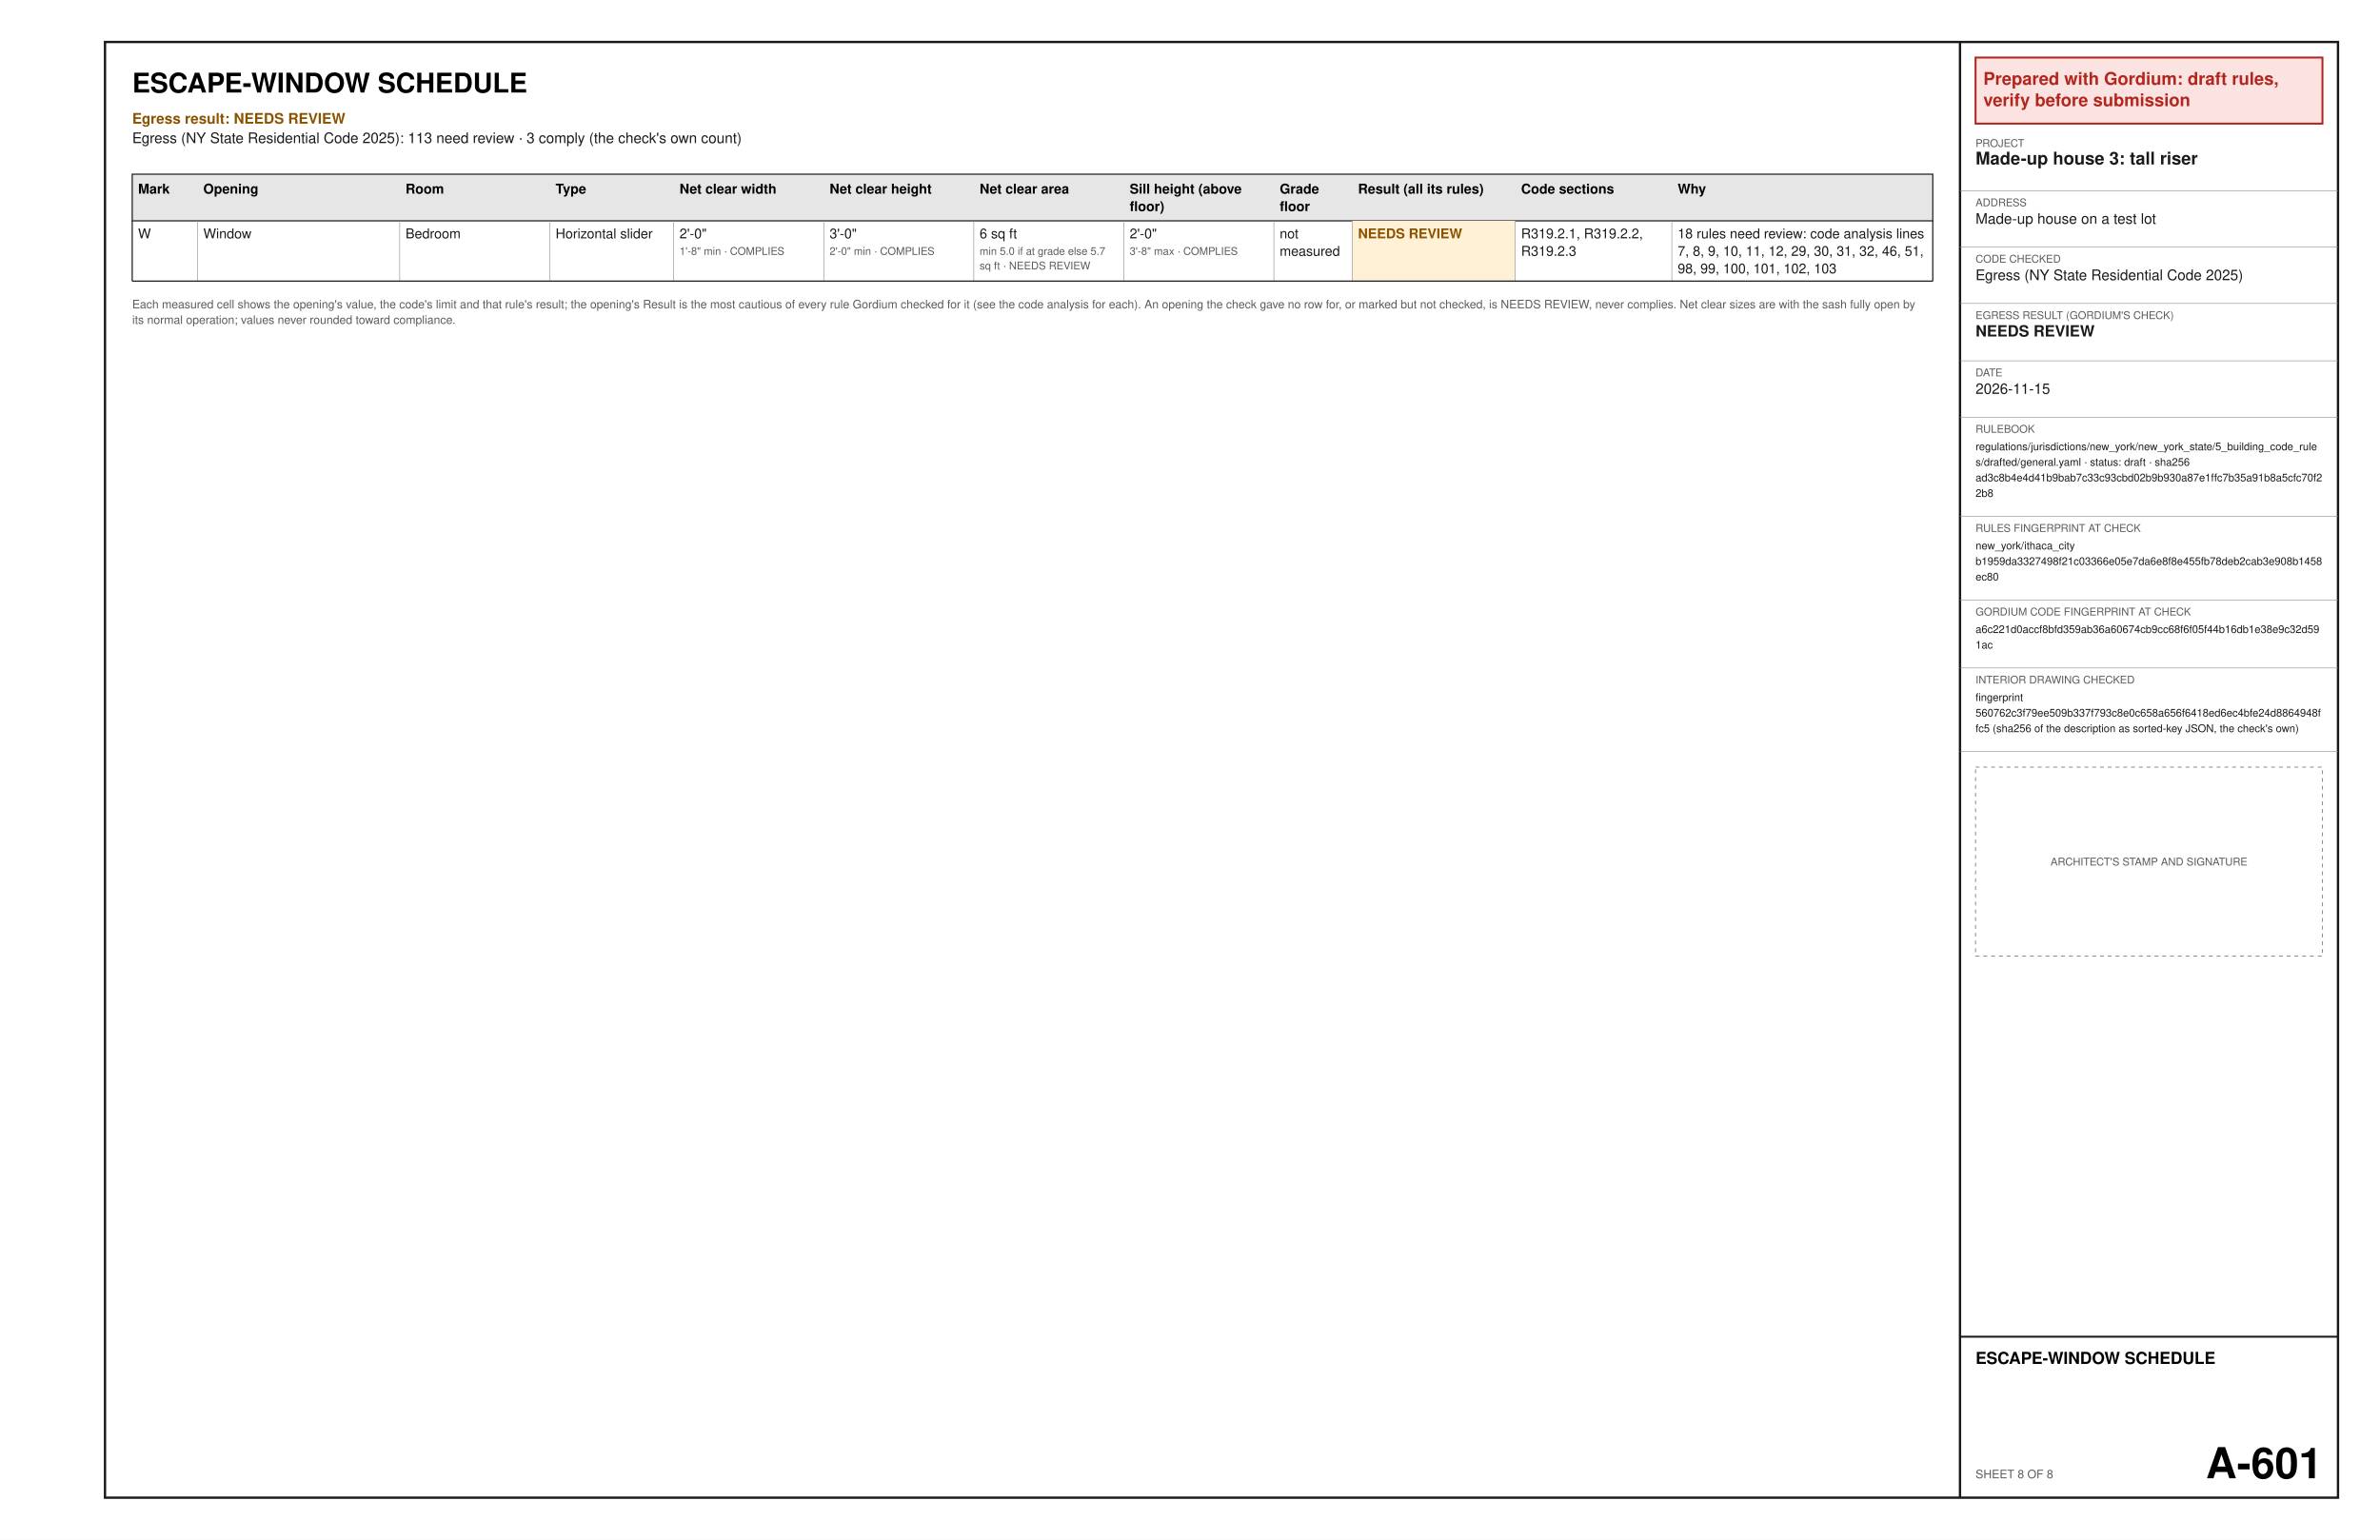
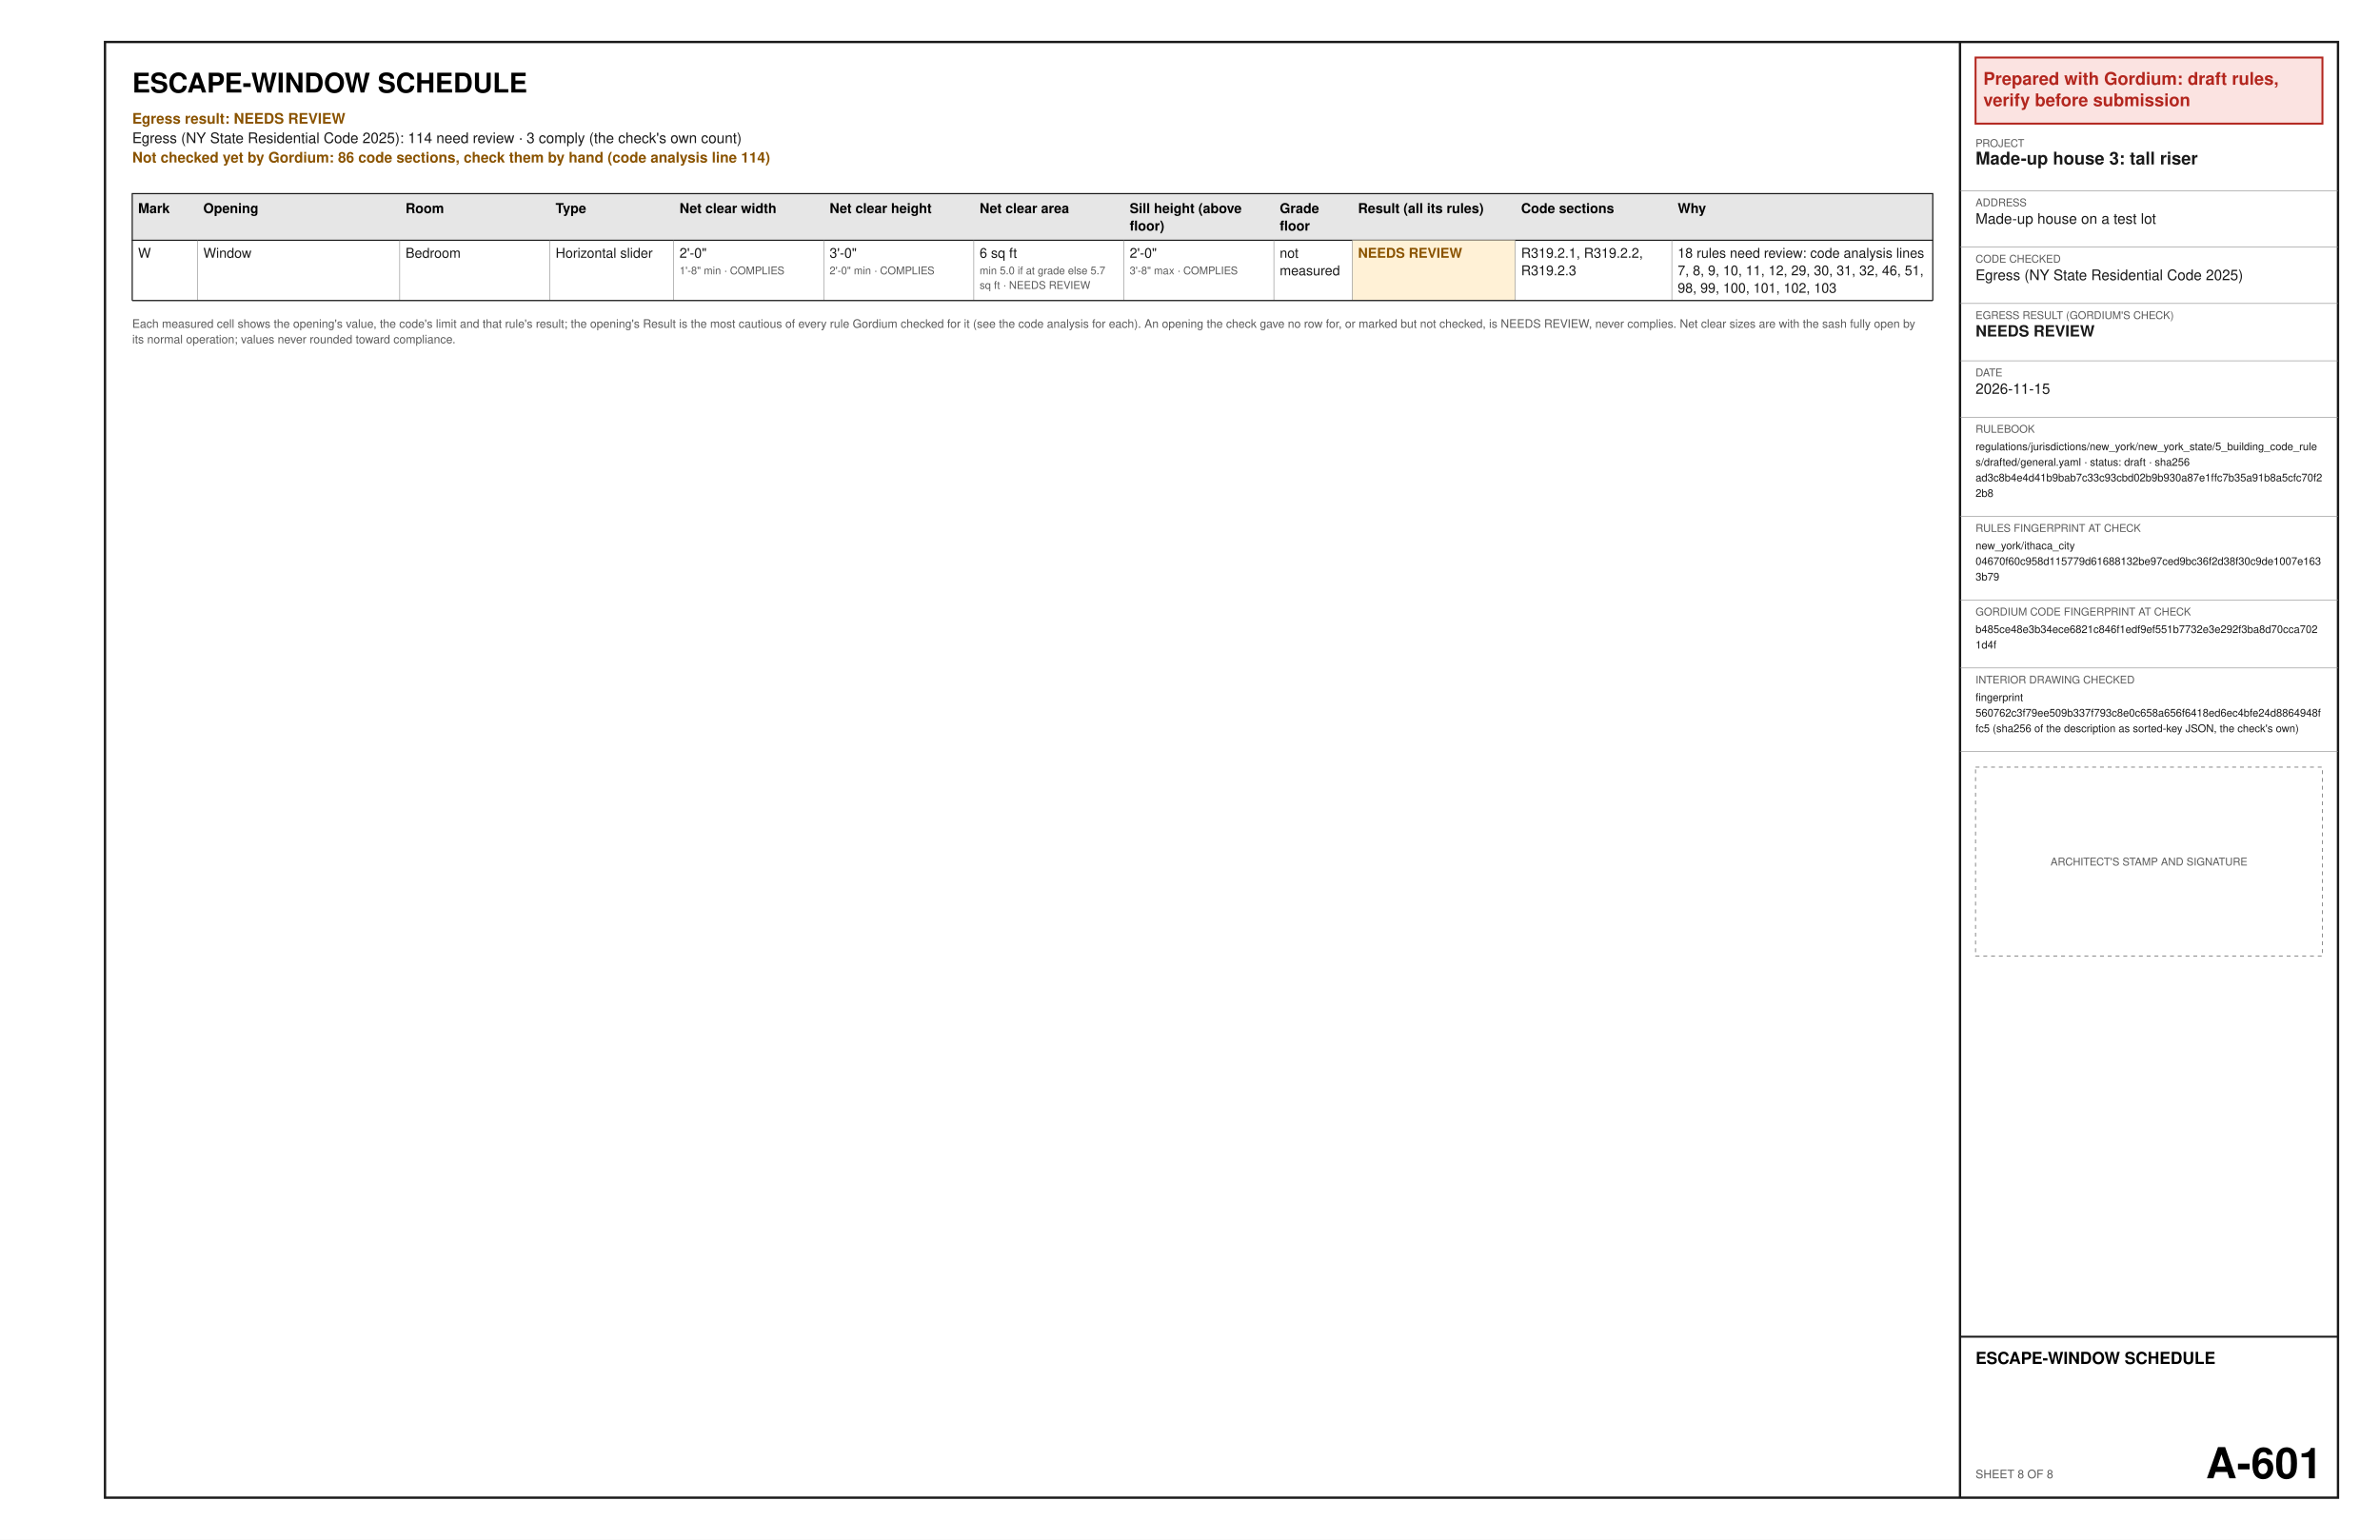
<svg xmlns="http://www.w3.org/2000/svg" width="17in" height="11in" viewBox="0 0 1224 792" font-family="Helvetica, Arial, sans-serif">
  <rect x="0" y="0" width="1224" height="792" fill="#ffffff" />
  <text x="68" y="47.6" font-size="14" font-weight="bold" text-anchor="start" fill="#000000" xml:space="preserve">ESCAPE-WINDOW SCHEDULE</text>
  <text x="68" y="63.6" font-size="7.5" font-weight="bold" text-anchor="start" fill="#8a5300" xml:space="preserve">Egress result: NEEDS REVIEW</text>
-   <text x="68" y="73.6" font-size="7.5" text-anchor="start" fill="#1a1a1a" xml:space="preserve">Egress (NY State Residential Code 2025): 113 need review · 3 comply (the check's own count)</text>
-   <polygon points="68,89.6 994,89.6 994,113.6 68,113.6" fill="#e6e6e6" stroke="#1a1a1a" stroke-width="0.6" />
-   <text x="71" y="99.6" font-size="7" font-weight="bold" text-anchor="start" fill="#000000" xml:space="preserve">Mark</text>
-   <text x="104.55" y="99.6" font-size="7" font-weight="bold" text-anchor="start" fill="#000000" xml:space="preserve">Opening</text>
-   <text x="208.56" y="99.6" font-size="7" font-weight="bold" text-anchor="start" fill="#000000" xml:space="preserve">Room</text>
-   <text x="285.72" y="99.6" font-size="7" font-weight="bold" text-anchor="start" fill="#000000" xml:space="preserve">Type</text>
-   <text x="349.47" y="99.6" font-size="7" font-weight="bold" text-anchor="start" fill="#000000" xml:space="preserve">Net clear width</text>
-   <text x="426.64" y="99.6" font-size="7" font-weight="bold" text-anchor="start" fill="#000000" xml:space="preserve">Net clear height</text>
-   <text x="503.8" y="99.6" font-size="7" font-weight="bold" text-anchor="start" fill="#000000" xml:space="preserve">Net clear area</text>
-   <text x="580.97" y="99.6" font-size="7" font-weight="bold" text-anchor="start" fill="#000000" xml:space="preserve">Sill height (above</text>
-   <text x="580.97" y="108.6" font-size="7" font-weight="bold" text-anchor="start" fill="#000000" xml:space="preserve">floor)</text>
-   <text x="658.14" y="99.6" font-size="7" font-weight="bold" text-anchor="start" fill="#000000" xml:space="preserve">Grade</text>
-   <text x="658.14" y="108.6" font-size="7" font-weight="bold" text-anchor="start" fill="#000000" xml:space="preserve">floor</text>
-   <text x="698.4" y="99.6" font-size="7" font-weight="bold" text-anchor="start" fill="#000000" xml:space="preserve">Result (all its rules)</text>
-   <text x="782.28" y="99.6" font-size="7" font-weight="bold" text-anchor="start" fill="#000000" xml:space="preserve">Code sections</text>
-   <text x="862.8" y="99.6" font-size="7" font-weight="bold" text-anchor="start" fill="#000000" xml:space="preserve">Why</text>
-   <text x="71" y="122.6" font-size="7" text-anchor="start" fill="#1a1a1a" xml:space="preserve">W</text>
-   <text x="104.55" y="122.6" font-size="7" text-anchor="start" fill="#1a1a1a" xml:space="preserve">Window</text>
-   <text x="208.56" y="122.6" font-size="7" text-anchor="start" fill="#1a1a1a" xml:space="preserve">Bedroom</text>
-   <text x="285.72" y="122.6" font-size="7" text-anchor="start" fill="#1a1a1a" xml:space="preserve">Horizontal slider</text>
-   <text x="349.47" y="122.6" font-size="7" text-anchor="start" fill="#1a1a1a" xml:space="preserve">2'-0"</text>
-   <text x="349.47" y="131.1" font-size="5.5" text-anchor="start" fill="#5a5a5a" xml:space="preserve">1'-8" min · COMPLIES</text>
-   <text x="426.64" y="122.6" font-size="7" text-anchor="start" fill="#1a1a1a" xml:space="preserve">3'-0"</text>
-   <text x="426.64" y="131.1" font-size="5.5" text-anchor="start" fill="#5a5a5a" xml:space="preserve">2'-0" min · COMPLIES</text>
-   <text x="503.8" y="122.6" font-size="7" text-anchor="start" fill="#1a1a1a" xml:space="preserve">6 sq ft</text>
-   <text x="503.8" y="131.1" font-size="5.5" text-anchor="start" fill="#5a5a5a" xml:space="preserve">min 5.0 if at grade else 5.7</text>
-   <text x="503.8" y="138.6" font-size="5.5" text-anchor="start" fill="#5a5a5a" xml:space="preserve">sq ft · NEEDS REVIEW</text>
-   <text x="580.97" y="122.6" font-size="7" text-anchor="start" fill="#1a1a1a" xml:space="preserve">2'-0"</text>
-   <text x="580.97" y="131.1" font-size="5.5" text-anchor="start" fill="#5a5a5a" xml:space="preserve">3'-8" max · COMPLIES</text>
-   <text x="658.14" y="122.6" font-size="7" text-anchor="start" fill="#1a1a1a" xml:space="preserve">not</text>
-   <text x="658.14" y="131.6" font-size="7" text-anchor="start" fill="#1a1a1a" xml:space="preserve">measured</text>
-   <polygon points="695.4,113.6 779.28,113.6 779.28,144.6 695.4,144.6" fill="#fff1d6" />
-   <text x="698.4" y="122.6" font-size="7" font-weight="bold" text-anchor="start" fill="#8a5300" xml:space="preserve">NEEDS REVIEW</text>
-   <text x="782.28" y="122.6" font-size="7" text-anchor="start" fill="#1a1a1a" xml:space="preserve">R319.2.1, R319.2.2,</text>
-   <text x="782.28" y="131.6" font-size="7" text-anchor="start" fill="#1a1a1a" xml:space="preserve">R319.2.3</text>
-   <text x="862.8" y="122.6" font-size="7" text-anchor="start" fill="#1a1a1a" xml:space="preserve">18 rules need review: code analysis lines</text>
-   <text x="862.8" y="131.6" font-size="7" text-anchor="start" fill="#1a1a1a" xml:space="preserve">7, 8, 9, 10, 11, 12, 29, 30, 31, 32, 46, 51,</text>
-   <text x="862.8" y="140.6" font-size="7" text-anchor="start" fill="#1a1a1a" xml:space="preserve">98, 99, 100, 101, 102, 103</text>
-   <line x1="68" y1="144.6" x2="994" y2="144.6" stroke="#8c8c8c" stroke-width="0.3" />
-   <line x1="101.55" y1="113.6" x2="101.55" y2="144.6" stroke="#8c8c8c" stroke-width="0.3" />
-   <line x1="205.56" y1="113.6" x2="205.56" y2="144.6" stroke="#8c8c8c" stroke-width="0.3" />
-   <line x1="282.72" y1="113.6" x2="282.72" y2="144.6" stroke="#8c8c8c" stroke-width="0.3" />
-   <line x1="346.47" y1="113.6" x2="346.47" y2="144.6" stroke="#8c8c8c" stroke-width="0.3" />
-   <line x1="423.64" y1="113.6" x2="423.64" y2="144.6" stroke="#8c8c8c" stroke-width="0.3" />
-   <line x1="500.8" y1="113.6" x2="500.8" y2="144.6" stroke="#8c8c8c" stroke-width="0.3" />
-   <line x1="577.97" y1="113.6" x2="577.97" y2="144.6" stroke="#8c8c8c" stroke-width="0.3" />
-   <line x1="655.14" y1="113.6" x2="655.14" y2="144.6" stroke="#8c8c8c" stroke-width="0.3" />
-   <line x1="695.4" y1="113.6" x2="695.4" y2="144.6" stroke="#8c8c8c" stroke-width="0.3" />
-   <line x1="779.28" y1="113.6" x2="779.28" y2="144.6" stroke="#8c8c8c" stroke-width="0.3" />
-   <line x1="859.8" y1="113.6" x2="859.8" y2="144.6" stroke="#8c8c8c" stroke-width="0.3" />
-   <line x1="68" y1="113.6" x2="68" y2="144.6" stroke="#1a1a1a" stroke-width="0.6" />
-   <line x1="994" y1="113.6" x2="994" y2="144.6" stroke="#1a1a1a" stroke-width="0.6" />
-   <line x1="68" y1="144.6" x2="994" y2="144.6" stroke="#1a1a1a" stroke-width="0.6" />
-   <text x="68" y="158.6" font-size="6" text-anchor="start" fill="#5a5a5a" xml:space="preserve">Each measured cell shows the opening's value, the code's limit and that rule's result; the opening's Result is the most cautious of every rule Gordium checked for it (see the code analysis for each). An opening the check gave no row for, or marked but not checked, is NEEDS REVIEW, never complies. Net clear sizes are with the sash fully open by</text>
-   <text x="68" y="166.6" font-size="6" text-anchor="start" fill="#5a5a5a" xml:space="preserve">its normal operation; values never rounded toward compliance.</text>
+   <text x="68" y="73.6" font-size="7.5" text-anchor="start" fill="#1a1a1a" xml:space="preserve">Egress (NY State Residential Code 2025): 114 need review · 3 comply (the check's own count)</text>
+   <text x="68" y="83.6" font-size="7.5" font-weight="bold" text-anchor="start" fill="#8a5300" xml:space="preserve">Not checked yet by Gordium: 86 code sections, check them by hand (code analysis line 114)</text>
+   <polygon points="68,99.6 994,99.6 994,123.6 68,123.6" fill="#e6e6e6" stroke="#1a1a1a" stroke-width="0.6" />
+   <text x="71" y="109.6" font-size="7" font-weight="bold" text-anchor="start" fill="#000000" xml:space="preserve">Mark</text>
+   <text x="104.55" y="109.6" font-size="7" font-weight="bold" text-anchor="start" fill="#000000" xml:space="preserve">Opening</text>
+   <text x="208.56" y="109.6" font-size="7" font-weight="bold" text-anchor="start" fill="#000000" xml:space="preserve">Room</text>
+   <text x="285.72" y="109.6" font-size="7" font-weight="bold" text-anchor="start" fill="#000000" xml:space="preserve">Type</text>
+   <text x="349.47" y="109.6" font-size="7" font-weight="bold" text-anchor="start" fill="#000000" xml:space="preserve">Net clear width</text>
+   <text x="426.64" y="109.6" font-size="7" font-weight="bold" text-anchor="start" fill="#000000" xml:space="preserve">Net clear height</text>
+   <text x="503.8" y="109.6" font-size="7" font-weight="bold" text-anchor="start" fill="#000000" xml:space="preserve">Net clear area</text>
+   <text x="580.97" y="109.6" font-size="7" font-weight="bold" text-anchor="start" fill="#000000" xml:space="preserve">Sill height (above</text>
+   <text x="580.97" y="118.6" font-size="7" font-weight="bold" text-anchor="start" fill="#000000" xml:space="preserve">floor)</text>
+   <text x="658.14" y="109.6" font-size="7" font-weight="bold" text-anchor="start" fill="#000000" xml:space="preserve">Grade</text>
+   <text x="658.14" y="118.6" font-size="7" font-weight="bold" text-anchor="start" fill="#000000" xml:space="preserve">floor</text>
+   <text x="698.4" y="109.6" font-size="7" font-weight="bold" text-anchor="start" fill="#000000" xml:space="preserve">Result (all its rules)</text>
+   <text x="782.28" y="109.6" font-size="7" font-weight="bold" text-anchor="start" fill="#000000" xml:space="preserve">Code sections</text>
+   <text x="862.8" y="109.6" font-size="7" font-weight="bold" text-anchor="start" fill="#000000" xml:space="preserve">Why</text>
+   <text x="71" y="132.6" font-size="7" text-anchor="start" fill="#1a1a1a" xml:space="preserve">W</text>
+   <text x="104.55" y="132.6" font-size="7" text-anchor="start" fill="#1a1a1a" xml:space="preserve">Window</text>
+   <text x="208.56" y="132.6" font-size="7" text-anchor="start" fill="#1a1a1a" xml:space="preserve">Bedroom</text>
+   <text x="285.72" y="132.6" font-size="7" text-anchor="start" fill="#1a1a1a" xml:space="preserve">Horizontal slider</text>
+   <text x="349.47" y="132.6" font-size="7" text-anchor="start" fill="#1a1a1a" xml:space="preserve">2'-0"</text>
+   <text x="349.47" y="141.1" font-size="5.5" text-anchor="start" fill="#5a5a5a" xml:space="preserve">1'-8" min · COMPLIES</text>
+   <text x="426.64" y="132.6" font-size="7" text-anchor="start" fill="#1a1a1a" xml:space="preserve">3'-0"</text>
+   <text x="426.64" y="141.1" font-size="5.5" text-anchor="start" fill="#5a5a5a" xml:space="preserve">2'-0" min · COMPLIES</text>
+   <text x="503.8" y="132.6" font-size="7" text-anchor="start" fill="#1a1a1a" xml:space="preserve">6 sq ft</text>
+   <text x="503.8" y="141.1" font-size="5.5" text-anchor="start" fill="#5a5a5a" xml:space="preserve">min 5.0 if at grade else 5.7</text>
+   <text x="503.8" y="148.6" font-size="5.5" text-anchor="start" fill="#5a5a5a" xml:space="preserve">sq ft · NEEDS REVIEW</text>
+   <text x="580.97" y="132.6" font-size="7" text-anchor="start" fill="#1a1a1a" xml:space="preserve">2'-0"</text>
+   <text x="580.97" y="141.1" font-size="5.5" text-anchor="start" fill="#5a5a5a" xml:space="preserve">3'-8" max · COMPLIES</text>
+   <text x="658.14" y="132.6" font-size="7" text-anchor="start" fill="#1a1a1a" xml:space="preserve">not</text>
+   <text x="658.14" y="141.6" font-size="7" text-anchor="start" fill="#1a1a1a" xml:space="preserve">measured</text>
+   <polygon points="695.4,123.6 779.28,123.6 779.28,154.6 695.4,154.6" fill="#fff1d6" />
+   <text x="698.4" y="132.6" font-size="7" font-weight="bold" text-anchor="start" fill="#8a5300" xml:space="preserve">NEEDS REVIEW</text>
+   <text x="782.28" y="132.6" font-size="7" text-anchor="start" fill="#1a1a1a" xml:space="preserve">R319.2.1, R319.2.2,</text>
+   <text x="782.28" y="141.6" font-size="7" text-anchor="start" fill="#1a1a1a" xml:space="preserve">R319.2.3</text>
+   <text x="862.8" y="132.6" font-size="7" text-anchor="start" fill="#1a1a1a" xml:space="preserve">18 rules need review: code analysis lines</text>
+   <text x="862.8" y="141.6" font-size="7" text-anchor="start" fill="#1a1a1a" xml:space="preserve">7, 8, 9, 10, 11, 12, 29, 30, 31, 32, 46, 51,</text>
+   <text x="862.8" y="150.6" font-size="7" text-anchor="start" fill="#1a1a1a" xml:space="preserve">98, 99, 100, 101, 102, 103</text>
+   <line x1="68" y1="154.6" x2="994" y2="154.6" stroke="#8c8c8c" stroke-width="0.3" />
+   <line x1="101.55" y1="123.6" x2="101.55" y2="154.6" stroke="#8c8c8c" stroke-width="0.3" />
+   <line x1="205.56" y1="123.6" x2="205.56" y2="154.6" stroke="#8c8c8c" stroke-width="0.3" />
+   <line x1="282.72" y1="123.6" x2="282.72" y2="154.6" stroke="#8c8c8c" stroke-width="0.3" />
+   <line x1="346.47" y1="123.6" x2="346.47" y2="154.6" stroke="#8c8c8c" stroke-width="0.3" />
+   <line x1="423.64" y1="123.6" x2="423.64" y2="154.6" stroke="#8c8c8c" stroke-width="0.3" />
+   <line x1="500.8" y1="123.6" x2="500.8" y2="154.6" stroke="#8c8c8c" stroke-width="0.3" />
+   <line x1="577.97" y1="123.6" x2="577.97" y2="154.6" stroke="#8c8c8c" stroke-width="0.3" />
+   <line x1="655.14" y1="123.6" x2="655.14" y2="154.6" stroke="#8c8c8c" stroke-width="0.3" />
+   <line x1="695.4" y1="123.6" x2="695.4" y2="154.6" stroke="#8c8c8c" stroke-width="0.3" />
+   <line x1="779.28" y1="123.6" x2="779.28" y2="154.6" stroke="#8c8c8c" stroke-width="0.3" />
+   <line x1="859.8" y1="123.6" x2="859.8" y2="154.6" stroke="#8c8c8c" stroke-width="0.3" />
+   <line x1="68" y1="123.6" x2="68" y2="154.6" stroke="#1a1a1a" stroke-width="0.6" />
+   <line x1="994" y1="123.6" x2="994" y2="154.6" stroke="#1a1a1a" stroke-width="0.6" />
+   <line x1="68" y1="154.6" x2="994" y2="154.6" stroke="#1a1a1a" stroke-width="0.6" />
+   <text x="68" y="168.6" font-size="6" text-anchor="start" fill="#5a5a5a" xml:space="preserve">Each measured cell shows the opening's value, the code's limit and that rule's result; the opening's Result is the most cautious of every rule Gordium checked for it (see the code analysis for each). An opening the check gave no row for, or marked but not checked, is NEEDS REVIEW, never complies. Net clear sizes are with the sash fully open by</text>
+   <text x="68" y="176.6" font-size="6" text-anchor="start" fill="#5a5a5a" xml:space="preserve">its normal operation; values never rounded toward compliance.</text>
  <polygon points="54,21.6 1202.4,21.6 1202.4,770.4 54,770.4" fill="none" stroke="#1a1a1a" stroke-width="1.2" />
  <line x1="1008" y1="21.6" x2="1008" y2="770.4" stroke="#1a1a1a" stroke-width="1.2" />
  <polygon points="1016,29.6 1194.4,29.6 1194.4,63.6 1016,63.6" fill="#fbe3e1" stroke="#b3261e" stroke-width="1" />
  <text x="1020" y="43.6" font-size="9" font-weight="bold" text-anchor="start" fill="#b3261e" xml:space="preserve">Prepared with Gordium: draft rules,</text>
  <text x="1020" y="54.6" font-size="9" font-weight="bold" text-anchor="start" fill="#b3261e" xml:space="preserve">verify before submission</text>
  <text x="1016" y="75.6" font-size="5.5" text-anchor="start" fill="#5a5a5a" xml:space="preserve">PROJECT</text>
  <text x="1016" y="84.6" font-size="9" font-weight="bold" text-anchor="start" fill="#1a1a1a" xml:space="preserve">Made-up house 3: tall riser</text>
  <line x1="1008" y1="98.1" x2="1202.4" y2="98.1" stroke="#8c8c8c" stroke-width="0.3" />
  <text x="1016" y="106.1" font-size="5.5" text-anchor="start" fill="#5a5a5a" xml:space="preserve">ADDRESS</text>
  <text x="1016" y="115.1" font-size="7.5" text-anchor="start" fill="#1a1a1a" xml:space="preserve">Made-up house on a test lot</text>
  <line x1="1008" y1="127.1" x2="1202.4" y2="127.1" stroke="#8c8c8c" stroke-width="0.3" />
  <text x="1016" y="135.1" font-size="5.5" text-anchor="start" fill="#5a5a5a" xml:space="preserve">CODE CHECKED</text>
  <text x="1016" y="144.1" font-size="7.5" text-anchor="start" fill="#1a1a1a" xml:space="preserve">Egress (NY State Residential Code 2025)</text>
  <line x1="1008" y1="156.1" x2="1202.4" y2="156.1" stroke="#8c8c8c" stroke-width="0.3" />
  <text x="1016" y="164.1" font-size="5.5" text-anchor="start" fill="#5a5a5a" xml:space="preserve">EGRESS RESULT (GORDIUM'S CHECK)</text>
  <text x="1016" y="173.1" font-size="8" font-weight="bold" text-anchor="start" fill="#1a1a1a" xml:space="preserve">NEEDS REVIEW</text>
  <line x1="1008" y1="185.6" x2="1202.4" y2="185.6" stroke="#8c8c8c" stroke-width="0.3" />
  <text x="1016" y="193.6" font-size="5.5" text-anchor="start" fill="#5a5a5a" xml:space="preserve">DATE</text>
  <text x="1016" y="202.6" font-size="7.5" text-anchor="start" fill="#1a1a1a" xml:space="preserve">2026-11-15</text>
  <line x1="1008" y1="214.6" x2="1202.4" y2="214.6" stroke="#8c8c8c" stroke-width="0.3" />
  <text x="1016" y="222.6" font-size="5.5" text-anchor="start" fill="#5a5a5a" xml:space="preserve">RULEBOOK</text>
  <text x="1016" y="231.6" font-size="5.5" text-anchor="start" fill="#1a1a1a" xml:space="preserve">regulations/jurisdictions/new_york/new_york_state/5_building_code_rule</text>
  <text x="1016" y="239.6" font-size="5.5" text-anchor="start" fill="#1a1a1a" xml:space="preserve">s/drafted/general.yaml · status: draft · sha256</text>
  <text x="1016" y="247.6" font-size="5.5" text-anchor="start" fill="#1a1a1a" xml:space="preserve">ad3c8b4e4d41b9bab7c33c93cbd02b9b930a87e1ffc7b35a91b8a5cfc70f2</text>
  <text x="1016" y="255.6" font-size="5.5" text-anchor="start" fill="#1a1a1a" xml:space="preserve">2b8</text>
  <line x1="1008" y1="265.6" x2="1202.4" y2="265.6" stroke="#8c8c8c" stroke-width="0.3" />
  <text x="1016" y="273.6" font-size="5.5" text-anchor="start" fill="#5a5a5a" xml:space="preserve">RULES FINGERPRINT AT CHECK</text>
  <text x="1016" y="282.6" font-size="5.5" text-anchor="start" fill="#1a1a1a" xml:space="preserve">new_york/ithaca_city</text>
-   <text x="1016" y="290.6" font-size="5.5" text-anchor="start" fill="#1a1a1a" xml:space="preserve">b1959da3327498f21c03366e05e7da6e8f8e455fb78deb2cab3e908b1458</text>
-   <text x="1016" y="298.6" font-size="5.5" text-anchor="start" fill="#1a1a1a" xml:space="preserve">ec80</text>
+   <text x="1016" y="290.6" font-size="5.5" text-anchor="start" fill="#1a1a1a" xml:space="preserve">04670f60c958d115779d61688132be97ced9bc36f2d38f30c9de1007e163</text>
+   <text x="1016" y="298.6" font-size="5.5" text-anchor="start" fill="#1a1a1a" xml:space="preserve">3b79</text>
  <line x1="1008" y1="308.6" x2="1202.4" y2="308.6" stroke="#8c8c8c" stroke-width="0.3" />
  <text x="1016" y="316.6" font-size="5.5" text-anchor="start" fill="#5a5a5a" xml:space="preserve">GORDIUM CODE FINGERPRINT AT CHECK</text>
-   <text x="1016" y="325.6" font-size="5.5" text-anchor="start" fill="#1a1a1a" xml:space="preserve">a6c221d0accf8bfd359ab36a60674cb9cc68f6f05f44b16db1e38e9c32d59</text>
-   <text x="1016" y="333.6" font-size="5.5" text-anchor="start" fill="#1a1a1a" xml:space="preserve">1ac</text>
+   <text x="1016" y="325.6" font-size="5.5" text-anchor="start" fill="#1a1a1a" xml:space="preserve">b485ce48e3b34ece6821c846f1edf9ef551b7732e3e292f3ba8d70cca702</text>
+   <text x="1016" y="333.6" font-size="5.5" text-anchor="start" fill="#1a1a1a" xml:space="preserve">1d4f</text>
  <line x1="1008" y1="343.6" x2="1202.4" y2="343.6" stroke="#8c8c8c" stroke-width="0.3" />
  <text x="1016" y="351.6" font-size="5.5" text-anchor="start" fill="#5a5a5a" xml:space="preserve">INTERIOR DRAWING CHECKED</text>
  <text x="1016" y="360.6" font-size="5.5" text-anchor="start" fill="#1a1a1a" xml:space="preserve">fingerprint</text>
  <text x="1016" y="368.6" font-size="5.5" text-anchor="start" fill="#1a1a1a" xml:space="preserve">560762c3f79ee509b337f793c8e0c658a656f6418ed6ec4bfe24d8864948f</text>
  <text x="1016" y="376.6" font-size="5.5" text-anchor="start" fill="#1a1a1a" xml:space="preserve">fc5 (sha256 of the description as sorted-key JSON, the check's own)</text>
  <line x1="1008" y1="386.6" x2="1202.4" y2="386.6" stroke="#8c8c8c" stroke-width="0.3" />
  <polygon points="1016,394.6 1194.4,394.6 1194.4,491.8 1016,491.8" fill="none" stroke="#8c8c8c" stroke-width="0.5" stroke-dasharray="2 2" />
  <text x="1105.2" y="445.2" font-size="5.5" text-anchor="middle" fill="#5a5a5a" xml:space="preserve">ARCHITECT'S STAMP AND SIGNATURE</text>
  <line x1="1008" y1="687.6" x2="1202.4" y2="687.6" stroke="#1a1a1a" stroke-width="1" />
  <text x="1016" y="701.6" font-size="8.5" font-weight="bold" text-anchor="start" fill="#000000" xml:space="preserve">ESCAPE-WINDOW SCHEDULE</text>
  <text x="1016" y="760.4" font-size="6" text-anchor="start" fill="#5a5a5a" xml:space="preserve">SHEET 8 OF 8</text>
  <text x="1194.4" y="760.4" font-size="22" font-weight="bold" text-anchor="end" fill="#000000" xml:space="preserve">A-601</text>
</svg>
